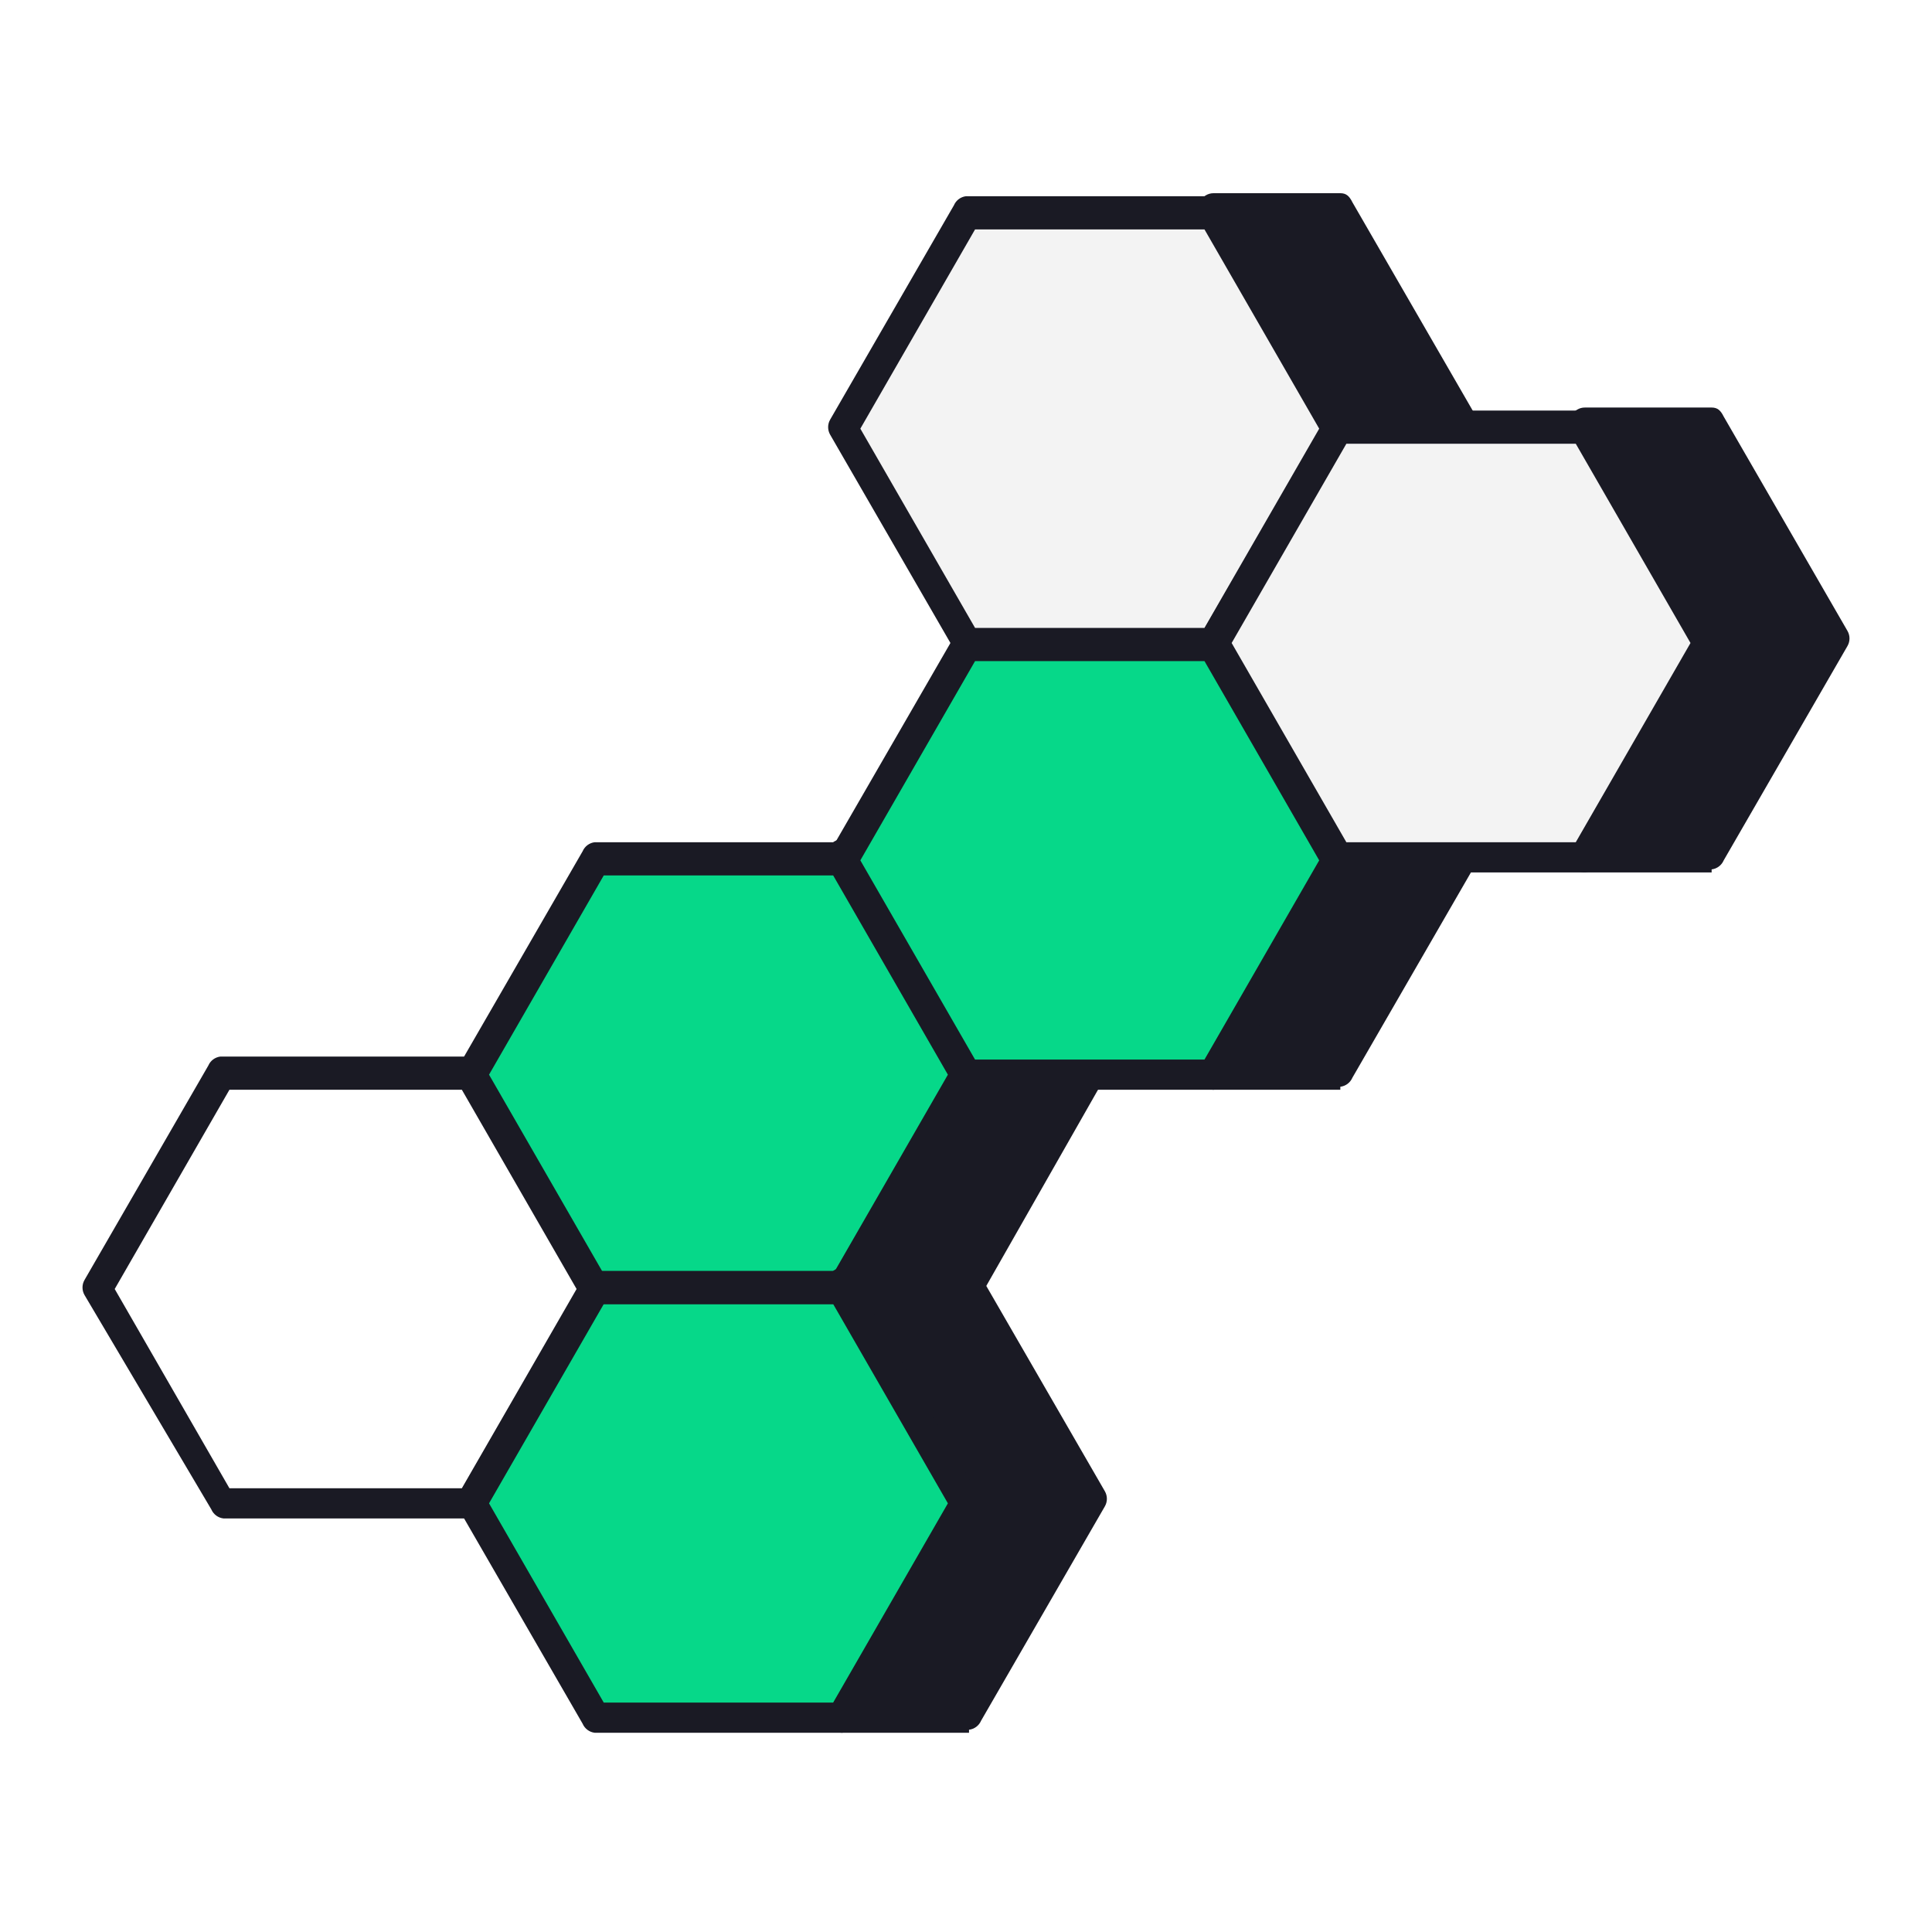
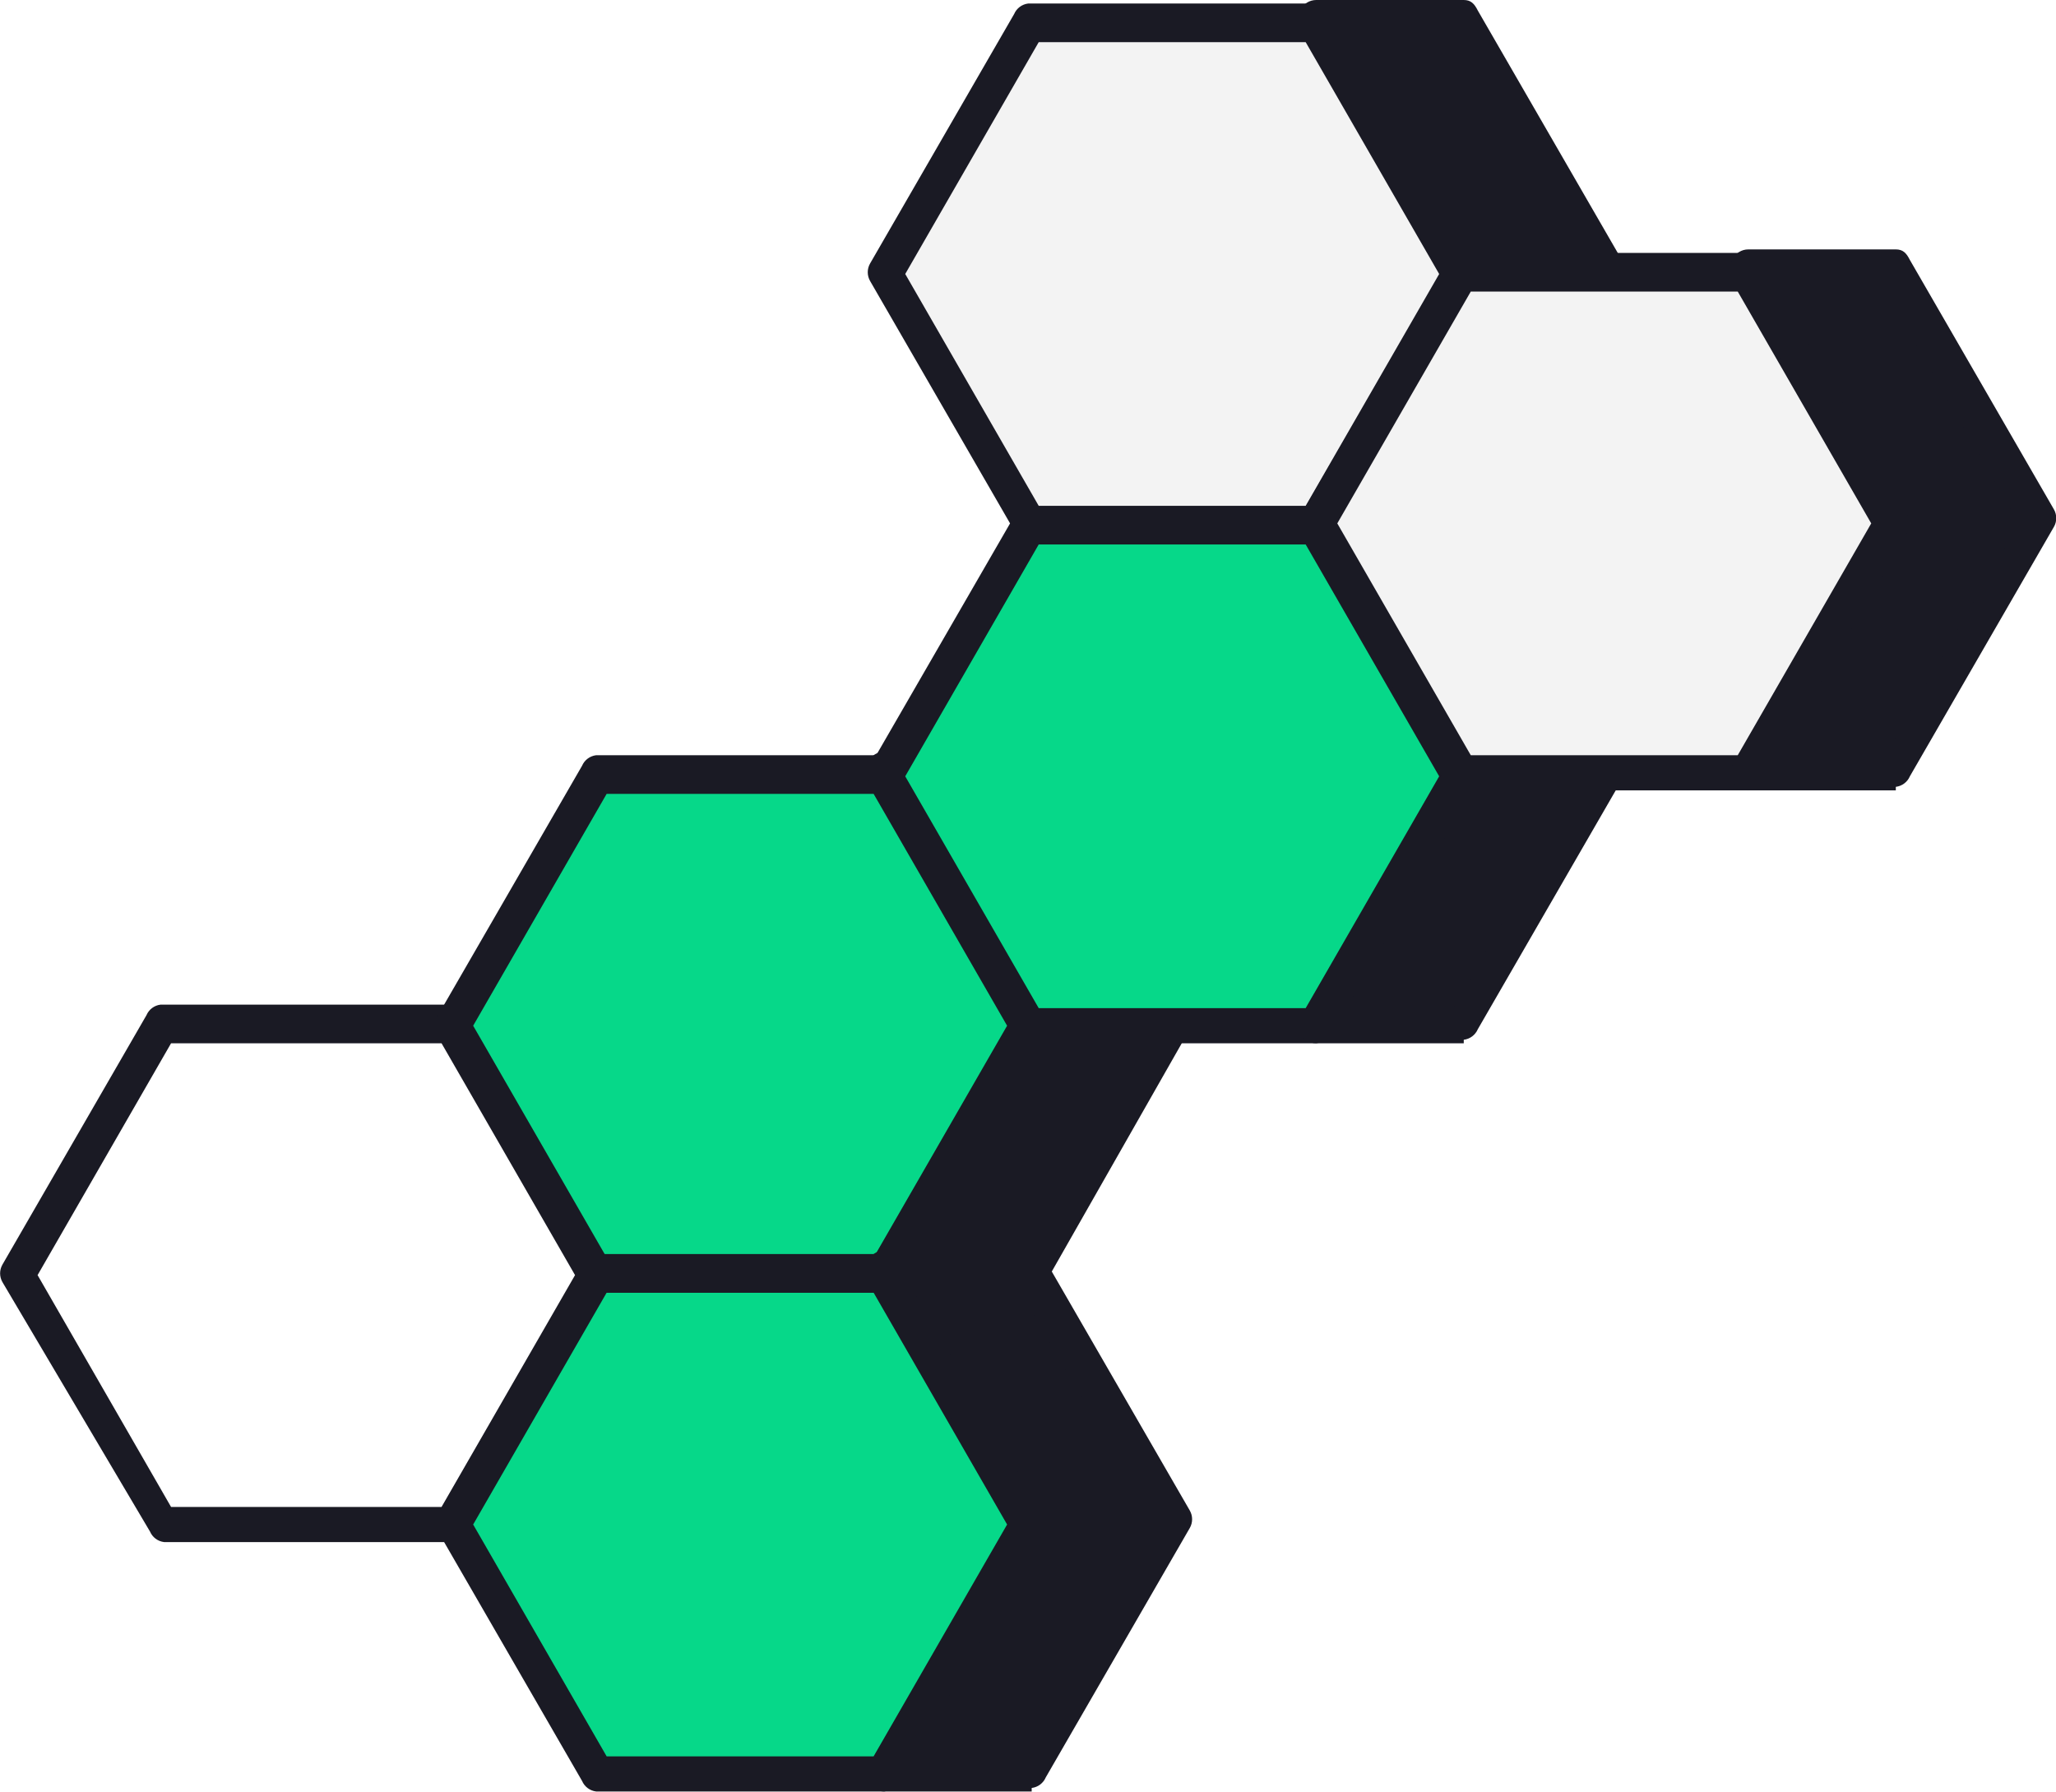
- <svg xmlns="http://www.w3.org/2000/svg" version="1.1" id="Layer_3" x="0" y="0" viewBox="0 0 64 64" style="enable-background: new 0 0 64 64" xml:space="preserve">
+ <svg xmlns="http://www.w3.org/2000/svg" version="1.1" id="Layer_3" x="0" y="0" style="enable-background: new 0 0 64 64" xml:space="preserve" viewBox="2.73 6.4 58.53 51">
  <style>
        .st0 {
            fill: #F3F3F3;
        }

        .st1 {
            fill: #1A1A24;
        }

        .st2 {
            fill: #06D889;
        }

        .st3 {
            fill: #06D889;
        }

        .st4 {
            fill: #1A1A24;
        }

        .st6 {
            fill: #06D889;
        }

        .st10 {
            fill: #06D889;
        }

        .st11 {
            fill: #1A1A24;
        }

        .st15 {
            fill: #1A1A24;
        }
    </style>
  <path class="st15" d="M 56.7 14.2 h -4.2 l 4.1 7.1 l -4.1 7.1 h 4.2 l 4.1 -7.1 z" />
-   <path class="st1" d="M 15.6 50.3 H 7.4 a 0.5 0.5 0 0 1 -0.4 -0.3 L 2.8 42.9 a 0.5 0.5 0 0 1 0 -0.5 l 4.1 -7.1 a 0.5 0.5 0 0 1 0.4 -0.3 h 8.2 c 0.2 0 0.3 0.1 0.4 0.3 l 4.1 7.1 a 0.5 0.5 0 0 1 0 0.5 l -4.1 7.1 a 0.5 0.5 0 0 1 -0.4 0.3 z m -7.9 -1 h 7.6 l 3.8 -6.6 l -3.8 -6.6 H 7.6 L 3.8 42.7 l 3.8 6.6 z" />
+   <path class="st1" d="M 15.6 50.3 H 7.4 a 0.5 0.5 0 0 1 -0.4 -0.3 L 2.8 42.9 a 0.5 0.5 0 0 1 0 -0.5 l 4.1 -7.1 a 0.5 0.5 0 0 1 0.4 -0.3 h 8.2 c 0.2 0 0.3 0.1 0.4 0.3 l 4.1 7.1 a 0.5 0.5 0 0 1 0 0.5 l -4.1 7.1 a 0.5 0.5 0 0 1 -0.4 0.3 z m -7.9 -1 h 7.6 l 3.8 -6.6 l -3.8 -6.6 H 7.6 L 3.8 42.7 l 3.8 6.6 z">
+     </path>
  <path class="st6" d="M 27.9 28.4 h -8.2 l -4.1 7.1 l 4.1 7.1 h 8.2 l 4.1 -7.1 z" />
  <path class="st10" d="M 20.8 30 h 7.9 l -0.9 -1.5 h -8.2 l -4.1 7.1 l 4.1 7.1 h 2.1 l -4.1 -7.1 z" />
  <path class="st6" d="M 27.9 42.7 h -8.2 l -4.1 7.1 l 4.1 7.1 h 8.2 l 4.1 -7.1 z" />
  <path class="st10" d="M 20.8 44.3 h 8 l -0.9 -1.6 h -8.2 l -4.1 7.1 l 4.1 7.1 h 2.1 l -4.1 -7.1 z" />
-   <path class="st1" d="M 27.9 43.2 h -8.2 a 0.5 0.5 0 0 1 -0.4 -0.3 l -4.1 -7.1 a 0.5 0.5 0 0 1 0 -0.5 l 4.1 -7.1 a 0.5 0.5 0 0 1 0.4 -0.3 h 8.2 c 0.2 0 0.3 0.1 0.4 0.3 l 4.1 7.1 a 0.5 0.5 0 0 1 0 0.5 l -4.1 7.1 a 0.5 0.5 0 0 1 -0.4 0.3 z m -7.9 -1 h 7.6 l 3.8 -6.6 l -3.8 -6.6 h -7.6 l -3.8 6.6 l 3.8 6.6 z" />
-   <path class="st11" d="M 32.1 28.4 h -4.2 l 4.1 7.1 l -4.1 7.1 h 4.2 l 4.1 -7.1 z M 32.1 42.7 h -4.2 l 4.1 7.1 l -4.1 7.1 h 4.2 l 4.1 -7.1 z" />
-   <path class="st1" d="M 32.1 43.2 h -4.2 a 0.5 0.5 0 0 1 -0.4 -0.8 l 4 -6.9 l -4 -6.9 a 0.5 0.5 0 0 1 0.4 -0.8 h 4.2 c 0.2 0 0.3 0.1 0.4 0.3 l 4.1 7.1 a 0.5 0.5 0 0 1 0 0.5 L 32.5 42.9 a 0.5 0.5 0 0 1 -0.4 0.3 z m -3.4 -1 h 3.1 l 3.8 -6.6 l -3.8 -6.6 h -3.1 l 3.7 6.4 a 0.5 0.5 0 0 1 0 0.5 l -3.7 6.4 z" />
-   <path class="st1" d="M 27.9 57.4 h -8.2 a 0.5 0.5 0 0 1 -0.4 -0.3 l -4.1 -7.1 a 0.5 0.5 0 0 1 0 -0.5 l 4.1 -7.1 a 0.5 0.5 0 0 1 0.4 -0.3 h 8.2 c 0.2 0 0.3 0.1 0.4 0.3 l 4.1 7.1 a 0.5 0.5 0 0 1 0 0.5 l -4.1 7.1 a 0.5 0.5 0 0 1 -0.4 0.3 z m -7.9 -1 h 7.6 l 3.8 -6.6 l -3.8 -6.6 h -7.6 l -3.8 6.6 l 3.8 6.6 z" />
-   <path class="st1" d="M 32.1 57.4 h -4.2 a 0.5 0.5 0 0 1 -0.4 -0.8 l 4 -6.9 l -4 -6.9 a 0.5 0.5 0 0 1 0.4 -0.8 h 4.2 c 0.2 0 0.3 0.1 0.4 0.3 l 4.1 7.1 a 0.5 0.5 0 0 1 0 0.5 l -4.1 7.1 a 0.5 0.5 0 0 1 -0.4 0.3 z m -3.4 -1 h 3.1 l 3.8 -6.6 l -3.8 -6.6 h -3.1 l 3.7 6.4 a 0.5 0.5 0 0 1 0 0.5 l -3.7 6.4 z" />
+   <path class="st1" d="M 27.9 43.2 h -8.2 a 0.5 0.5 0 0 1 -0.4 -0.3 l -4.1 -7.1 a 0.5 0.5 0 0 1 0 -0.5 l 4.1 -7.1 a 0.5 0.5 0 0 1 0.4 -0.3 h 8.2 c 0.2 0 0.3 0.1 0.4 0.3 l 4.1 7.1 a 0.5 0.5 0 0 1 0 0.5 l -4.1 7.1 a 0.5 0.5 0 0 1 -0.4 0.3 z m -7.9 -1 h 7.6 l 3.8 -6.6 l -3.8 -6.6 h -7.6 l -3.8 6.6 l 3.8 6.6 z">
+     </path>
+   <path class="st11" d="M 32.1 28.4 h -4.2 l 4.1 7.1 l -4.1 7.1 h 4.2 l 4.1 -7.1 z M 32.1 42.7 h -4.2 l 4.1 7.1 l -4.1 7.1 h 4.2 l 4.1 -7.1 z">
+     </path>
+   <path class="st1" d="M 32.1 43.2 h -4.2 a 0.5 0.5 0 0 1 -0.4 -0.8 l 4 -6.9 l -4 -6.9 a 0.5 0.5 0 0 1 0.4 -0.8 h 4.2 c 0.2 0 0.3 0.1 0.4 0.3 l 4.1 7.1 a 0.5 0.5 0 0 1 0 0.5 L 32.5 42.9 a 0.5 0.5 0 0 1 -0.4 0.3 z m -3.4 -1 h 3.1 l 3.8 -6.6 l -3.8 -6.6 h -3.1 l 3.7 6.4 a 0.5 0.5 0 0 1 0 0.5 l -3.7 6.4 z">
+     </path>
+   <path class="st1" d="M 27.9 57.4 h -8.2 a 0.5 0.5 0 0 1 -0.4 -0.3 l -4.1 -7.1 a 0.5 0.5 0 0 1 0 -0.5 l 4.1 -7.1 a 0.5 0.5 0 0 1 0.4 -0.3 h 8.2 c 0.2 0 0.3 0.1 0.4 0.3 l 4.1 7.1 a 0.5 0.5 0 0 1 0 0.5 l -4.1 7.1 a 0.5 0.5 0 0 1 -0.4 0.3 z m -7.9 -1 h 7.6 l 3.8 -6.6 l -3.8 -6.6 h -7.6 l -3.8 6.6 l 3.8 6.6 z">
+     </path>
+   <path class="st1" d="M 32.1 57.4 h -4.2 a 0.5 0.5 0 0 1 -0.4 -0.8 l 4 -6.9 l -4 -6.9 a 0.5 0.5 0 0 1 0.4 -0.8 h 4.2 c 0.2 0 0.3 0.1 0.4 0.3 l 4.1 7.1 a 0.5 0.5 0 0 1 0 0.5 l -4.1 7.1 a 0.5 0.5 0 0 1 -0.4 0.3 z m -3.4 -1 h 3.1 l 3.8 -6.6 l -3.8 -6.6 h -3.1 l 3.7 6.4 a 0.5 0.5 0 0 1 0 0.5 l -3.7 6.4 z">
+     </path>
  <path class="st2" d="M 40.2 21.3 h -8.2 l -4.1 7.1 l 4.1 7.1 h 8.2 l 4.1 -7.1 z" />
  <path class="st3" d="M 33.2 22.9 h 7.9 l -0.9 -1.5 h -8.2 l -4.1 7.1 l 4.1 7.1 h 2.1 l -4.1 -7.1 z" />
-   <path class="st1" d="M 40.2 36.1 h -8.2 a 0.5 0.5 0 0 1 -0.4 -0.3 l -4.1 -7.1 a 0.5 0.5 0 0 1 0 -0.5 l 4.1 -7.1 a 0.5 0.5 0 0 1 0.4 -0.3 h 8.2 c 0.2 0 0.3 0.1 0.4 0.3 l 4.1 7.1 a 0.5 0.5 0 0 1 0 0.5 l -4.1 7.1 a 0.5 0.5 0 0 1 -0.4 0.3 z m -7.9 -1 h 7.6 l 3.8 -6.6 l -3.8 -6.6 h -7.6 l -3.8 6.6 l 3.8 6.6 z" />
+   <path class="st1" d="M 40.2 36.1 h -8.2 a 0.5 0.5 0 0 1 -0.4 -0.3 l -4.1 -7.1 a 0.5 0.5 0 0 1 0 -0.5 l 4.1 -7.1 a 0.5 0.5 0 0 1 0.4 -0.3 h 8.2 c 0.2 0 0.3 0.1 0.4 0.3 l 4.1 7.1 a 0.5 0.5 0 0 1 0 0.5 l -4.1 7.1 a 0.5 0.5 0 0 1 -0.4 0.3 z m -7.9 -1 h 7.6 l 3.8 -6.6 l -3.8 -6.6 h -7.6 l -3.8 6.6 l 3.8 6.6 z">
+     </path>
  <path class="st4" d="M 44.4 21.3 h -4.2 l 4.1 7.1 l -4.1 7.1 h 4.2 l 4.1 -7.1 z" />
-   <path class="st1" d="M 44.4 36.1 h -4.2 a 0.5 0.5 0 0 1 -0.4 -0.8 l 4 -6.9 l -4 -6.9 a 0.5 0.5 0 0 1 0.4 -0.8 h 4.2 c 0.2 0 0.3 0.1 0.4 0.3 l 4.1 7.1 a 0.5 0.5 0 0 1 0 0.5 l -4.1 7.1 a 0.5 0.5 0 0 1 -0.4 0.3 z m -3.4 -1 h 3.1 l 3.8 -6.6 l -3.8 -6.6 H 41 l 3.7 6.4 a 0.5 0.5 0 0 1 0 0.5 l -3.7 6.4 z" />
+   <path class="st1" d="M 44.4 36.1 h -4.2 a 0.5 0.5 0 0 1 -0.4 -0.8 l 4 -6.9 l -4 -6.9 a 0.5 0.5 0 0 1 0.4 -0.8 h 4.2 c 0.2 0 0.3 0.1 0.4 0.3 l 4.1 7.1 a 0.5 0.5 0 0 1 0 0.5 l -4.1 7.1 a 0.5 0.5 0 0 1 -0.4 0.3 z m -3.4 -1 h 3.1 l 3.8 -6.6 l -3.8 -6.6 H 41 l 3.7 6.4 a 0.5 0.5 0 0 1 0 0.5 l -3.7 6.4 z">
+     </path>
  <path class="st0" d="M 40.2 7.1 h -8.2 l -4.1 7.1 l 4.1 7.1 h 8.2 l 4.1 -7.1 z" />
-   <path class="st1" d="M 40.2 21.8 h -8.2 a 0.5 0.5 0 0 1 -0.4 -0.3 l -4.1 -7.1 a 0.5 0.5 0 0 1 0 -0.5 l 4.1 -7.1 a 0.5 0.5 0 0 1 0.4 -0.3 h 8.2 c 0.2 0 0.3 0.1 0.4 0.3 l 4.1 7.1 a 0.5 0.5 0 0 1 0 0.5 l -4.1 7.1 a 0.5 0.5 0 0 1 -0.4 0.3 z m -7.9 -1 h 7.6 l 3.8 -6.6 l -3.8 -6.6 h -7.6 l -3.8 6.6 l 3.8 6.6 z" />
+   <path class="st1" d="M 40.2 21.8 h -8.2 a 0.5 0.5 0 0 1 -0.4 -0.3 l -4.1 -7.1 a 0.5 0.5 0 0 1 0 -0.5 l 4.1 -7.1 a 0.5 0.5 0 0 1 0.4 -0.3 h 8.2 c 0.2 0 0.3 0.1 0.4 0.3 l 4.1 7.1 a 0.5 0.5 0 0 1 0 0.5 l -4.1 7.1 a 0.5 0.5 0 0 1 -0.4 0.3 z m -7.9 -1 h 7.6 l 3.8 -6.6 l -3.8 -6.6 h -7.6 l -3.8 6.6 l 3.8 6.6 z">
+     </path>
  <path class="st15" d="M 44.4 7.1 h -4.2 l 4.1 7.1 l -4.1 7.1 h 4.2 l 4.1 -7.1 z" />
-   <path class="st1" d="M 44.4 21.8 h -4.2 a 0.5 0.5 0 0 1 -0.4 -0.8 l 4 -6.9 l -4 -6.9 a 0.5 0.5 0 0 1 0.4 -0.8 h 4.2 c 0.2 0 0.3 0.1 0.4 0.3 l 4.1 7.1 a 0.5 0.5 0 0 1 0 0.5 l -4.1 7.1 a 0.5 0.5 0 0 1 -0.4 0.3 z m -3.4 -1 h 3.1 l 3.8 -6.6 l -3.8 -6.6 H 41 l 3.7 6.4 a 0.5 0.5 0 0 1 0 0.5 l -3.7 6.4 z" />
+   <path class="st1" d="M 44.4 21.8 h -4.2 a 0.5 0.5 0 0 1 -0.4 -0.8 l 4 -6.9 l -4 -6.9 a 0.5 0.5 0 0 1 0.4 -0.8 h 4.2 c 0.2 0 0.3 0.1 0.4 0.3 l 4.1 7.1 a 0.5 0.5 0 0 1 0 0.5 l -4.1 7.1 a 0.5 0.5 0 0 1 -0.4 0.3 z m -3.4 -1 h 3.1 l 3.8 -6.6 l -3.8 -6.6 H 41 l 3.7 6.4 a 0.5 0.5 0 0 1 0 0.5 l -3.7 6.4 z">
+     </path>
  <path class="st0" d="M 52.5 14.2 h -8.2 l -4.1 7.1 l 4.1 7.1 h 8.2 l 4.1 -7.1 z" />
-   <path class="st1" d="M 52.5 28.9 h -8.2 a 0.5 0.5 0 0 1 -0.4 -0.3 l -4.1 -7.1 a 0.5 0.5 0 0 1 0 -0.5 l 4.1 -7.1 a 0.5 0.5 0 0 1 0.4 -0.3 h 8.2 c 0.2 0 0.3 0.1 0.4 0.3 l 4.1 7.1 a 0.5 0.5 0 0 1 0 0.5 l -4.1 7.1 a 0.5 0.5 0 0 1 -0.4 0.3 z m -7.9 -1 h 7.6 l 3.8 -6.6 l -3.8 -6.6 h -7.6 l -3.8 6.6 l 3.8 6.6 z" />
-   <path class="st1" d="M 56.7 28.9 h -4.2 a 0.5 0.5 0 0 1 -0.4 -0.8 l 4 -6.9 l -4 -6.9 a 0.5 0.5 0 0 1 0.4 -0.8 h 4.2 c 0.2 0 0.3 0.1 0.4 0.3 l 4.1 7.1 a 0.5 0.5 0 0 1 0 0.5 l -4.1 7.1 a 0.5 0.5 0 0 1 -0.4 0.3 z m -3.4 -1 h 3.1 l 3.8 -6.6 l -3.8 -6.6 h -3.1 l 3.7 6.4 a 0.5 0.5 0 0 1 0 0.5 l -3.7 6.4 z" />
+   <path class="st1" d="M 52.5 28.9 h -8.2 a 0.5 0.5 0 0 1 -0.4 -0.3 l -4.1 -7.1 a 0.5 0.5 0 0 1 0 -0.5 l 4.1 -7.1 a 0.5 0.5 0 0 1 0.4 -0.3 h 8.2 c 0.2 0 0.3 0.1 0.4 0.3 l 4.1 7.1 a 0.5 0.5 0 0 1 0 0.5 l -4.1 7.1 a 0.5 0.5 0 0 1 -0.4 0.3 z m -7.9 -1 h 7.6 l 3.8 -6.6 l -3.8 -6.6 h -7.6 l -3.8 6.6 l 3.8 6.6 z">
+     </path>
+   <path class="st1" d="M 56.7 28.9 h -4.2 a 0.5 0.5 0 0 1 -0.4 -0.8 l 4 -6.9 l -4 -6.9 a 0.5 0.5 0 0 1 0.4 -0.8 h 4.2 c 0.2 0 0.3 0.1 0.4 0.3 l 4.1 7.1 a 0.5 0.5 0 0 1 0 0.5 l -4.1 7.1 a 0.5 0.5 0 0 1 -0.4 0.3 z m -3.4 -1 h 3.1 l 3.8 -6.6 l -3.8 -6.6 h -3.1 l 3.7 6.4 a 0.5 0.5 0 0 1 0 0.5 l -3.7 6.4 z">
+     </path>
</svg>
